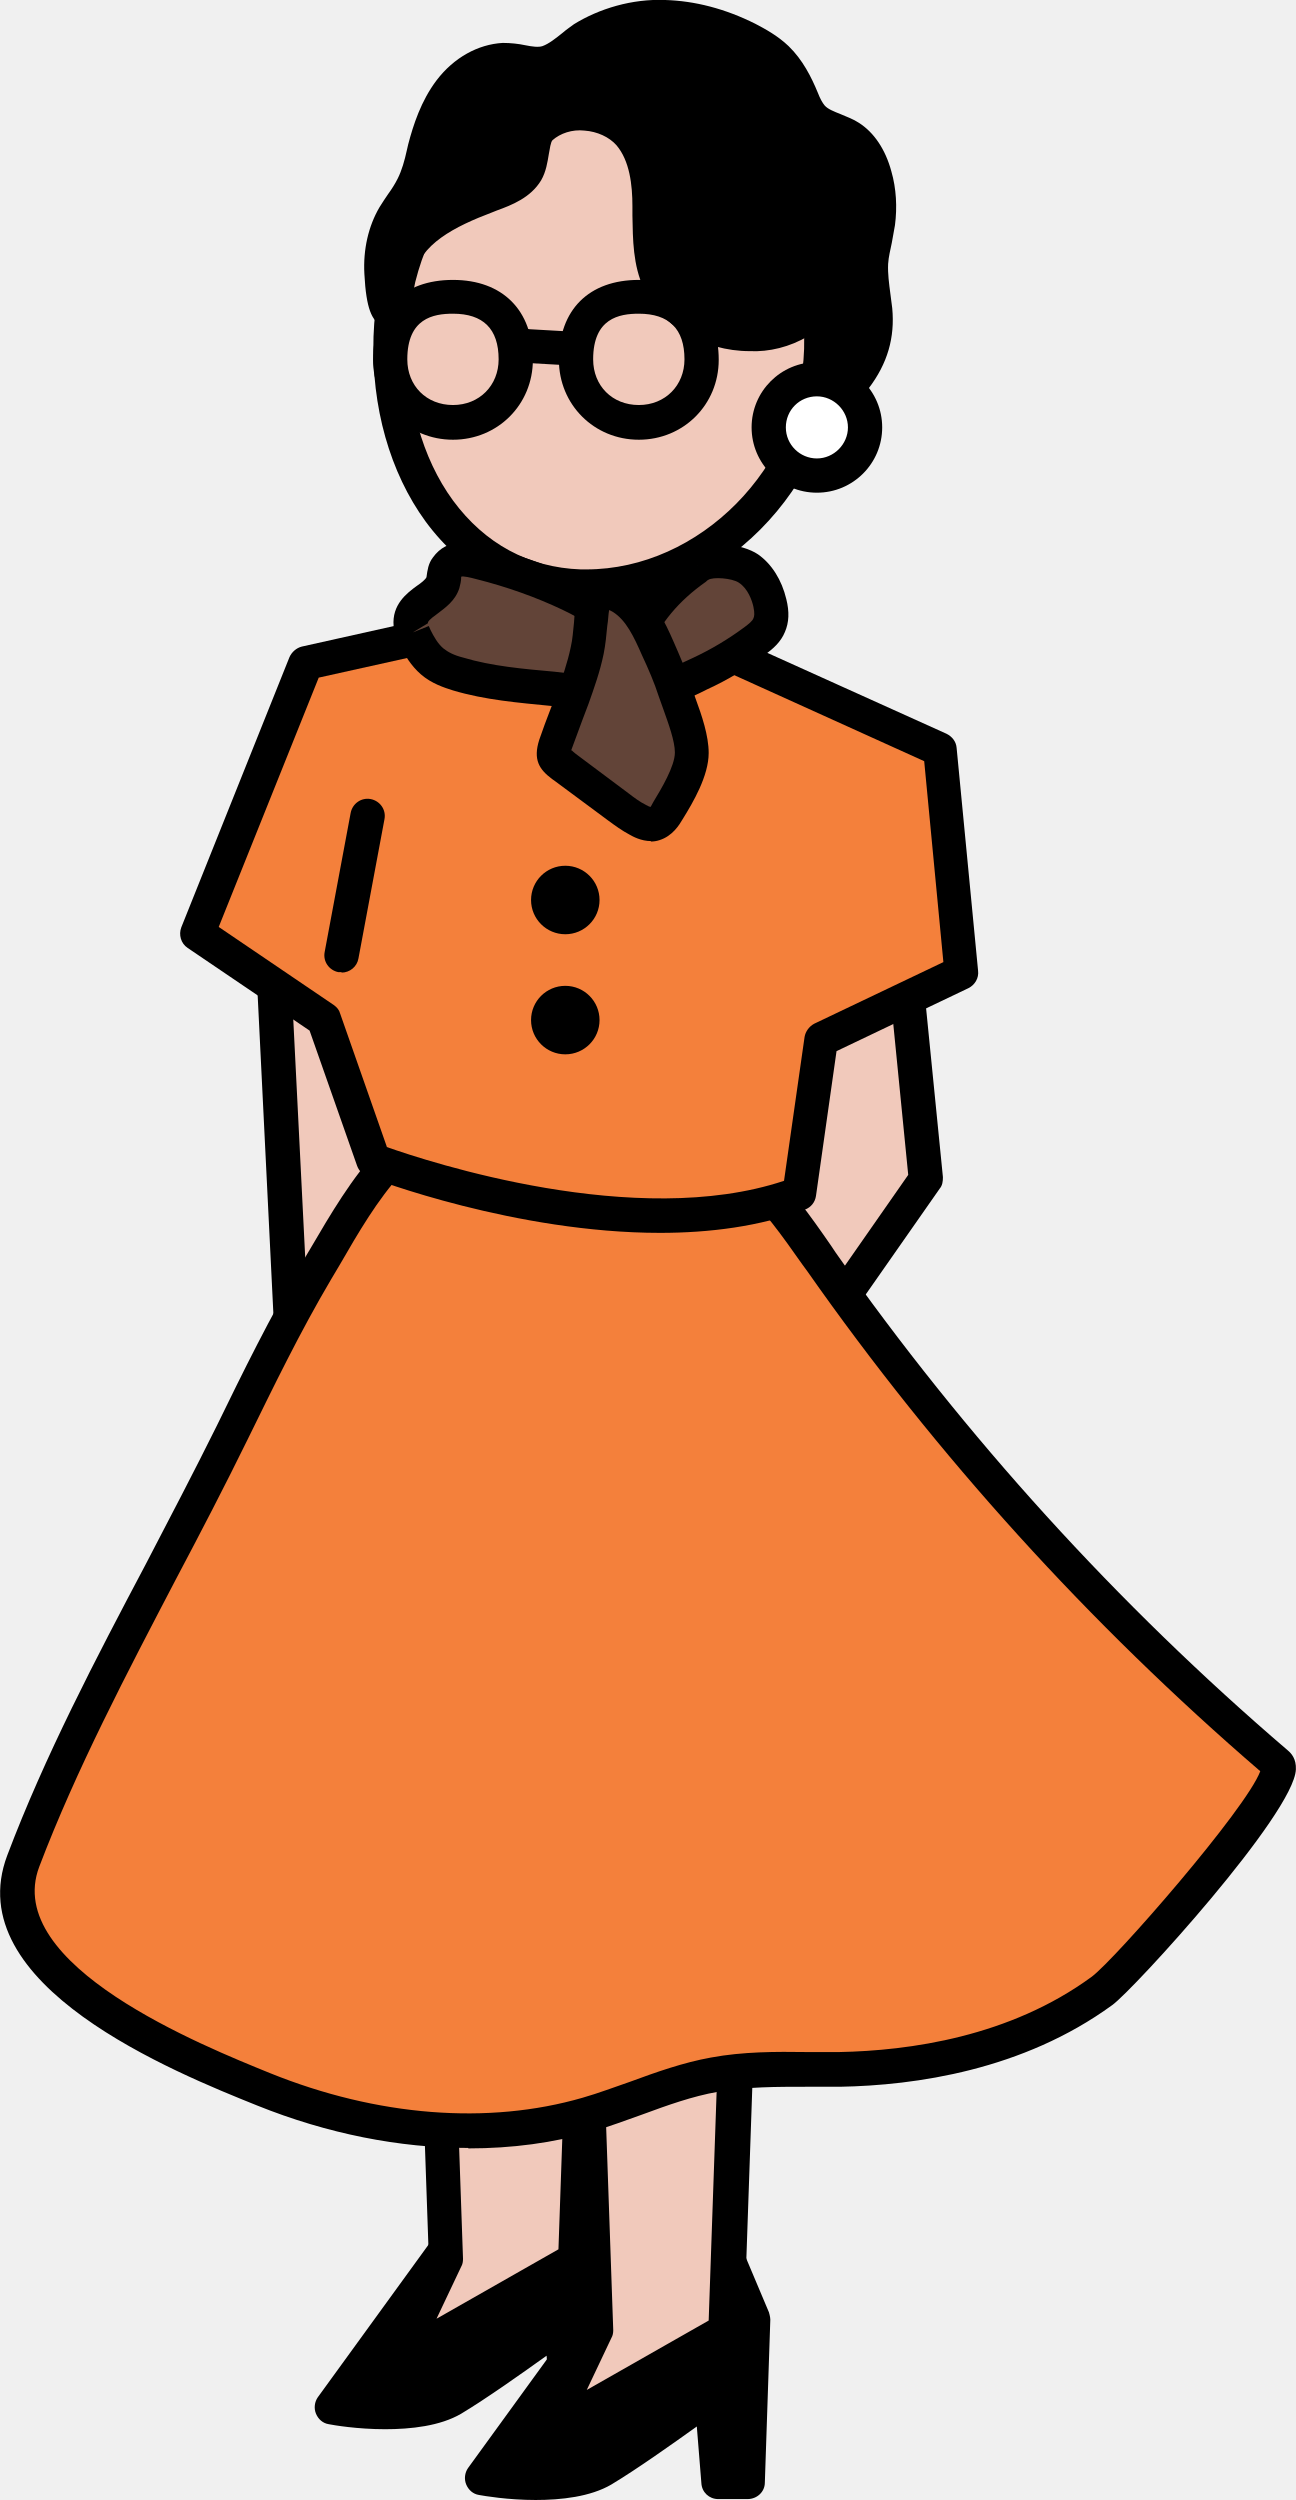
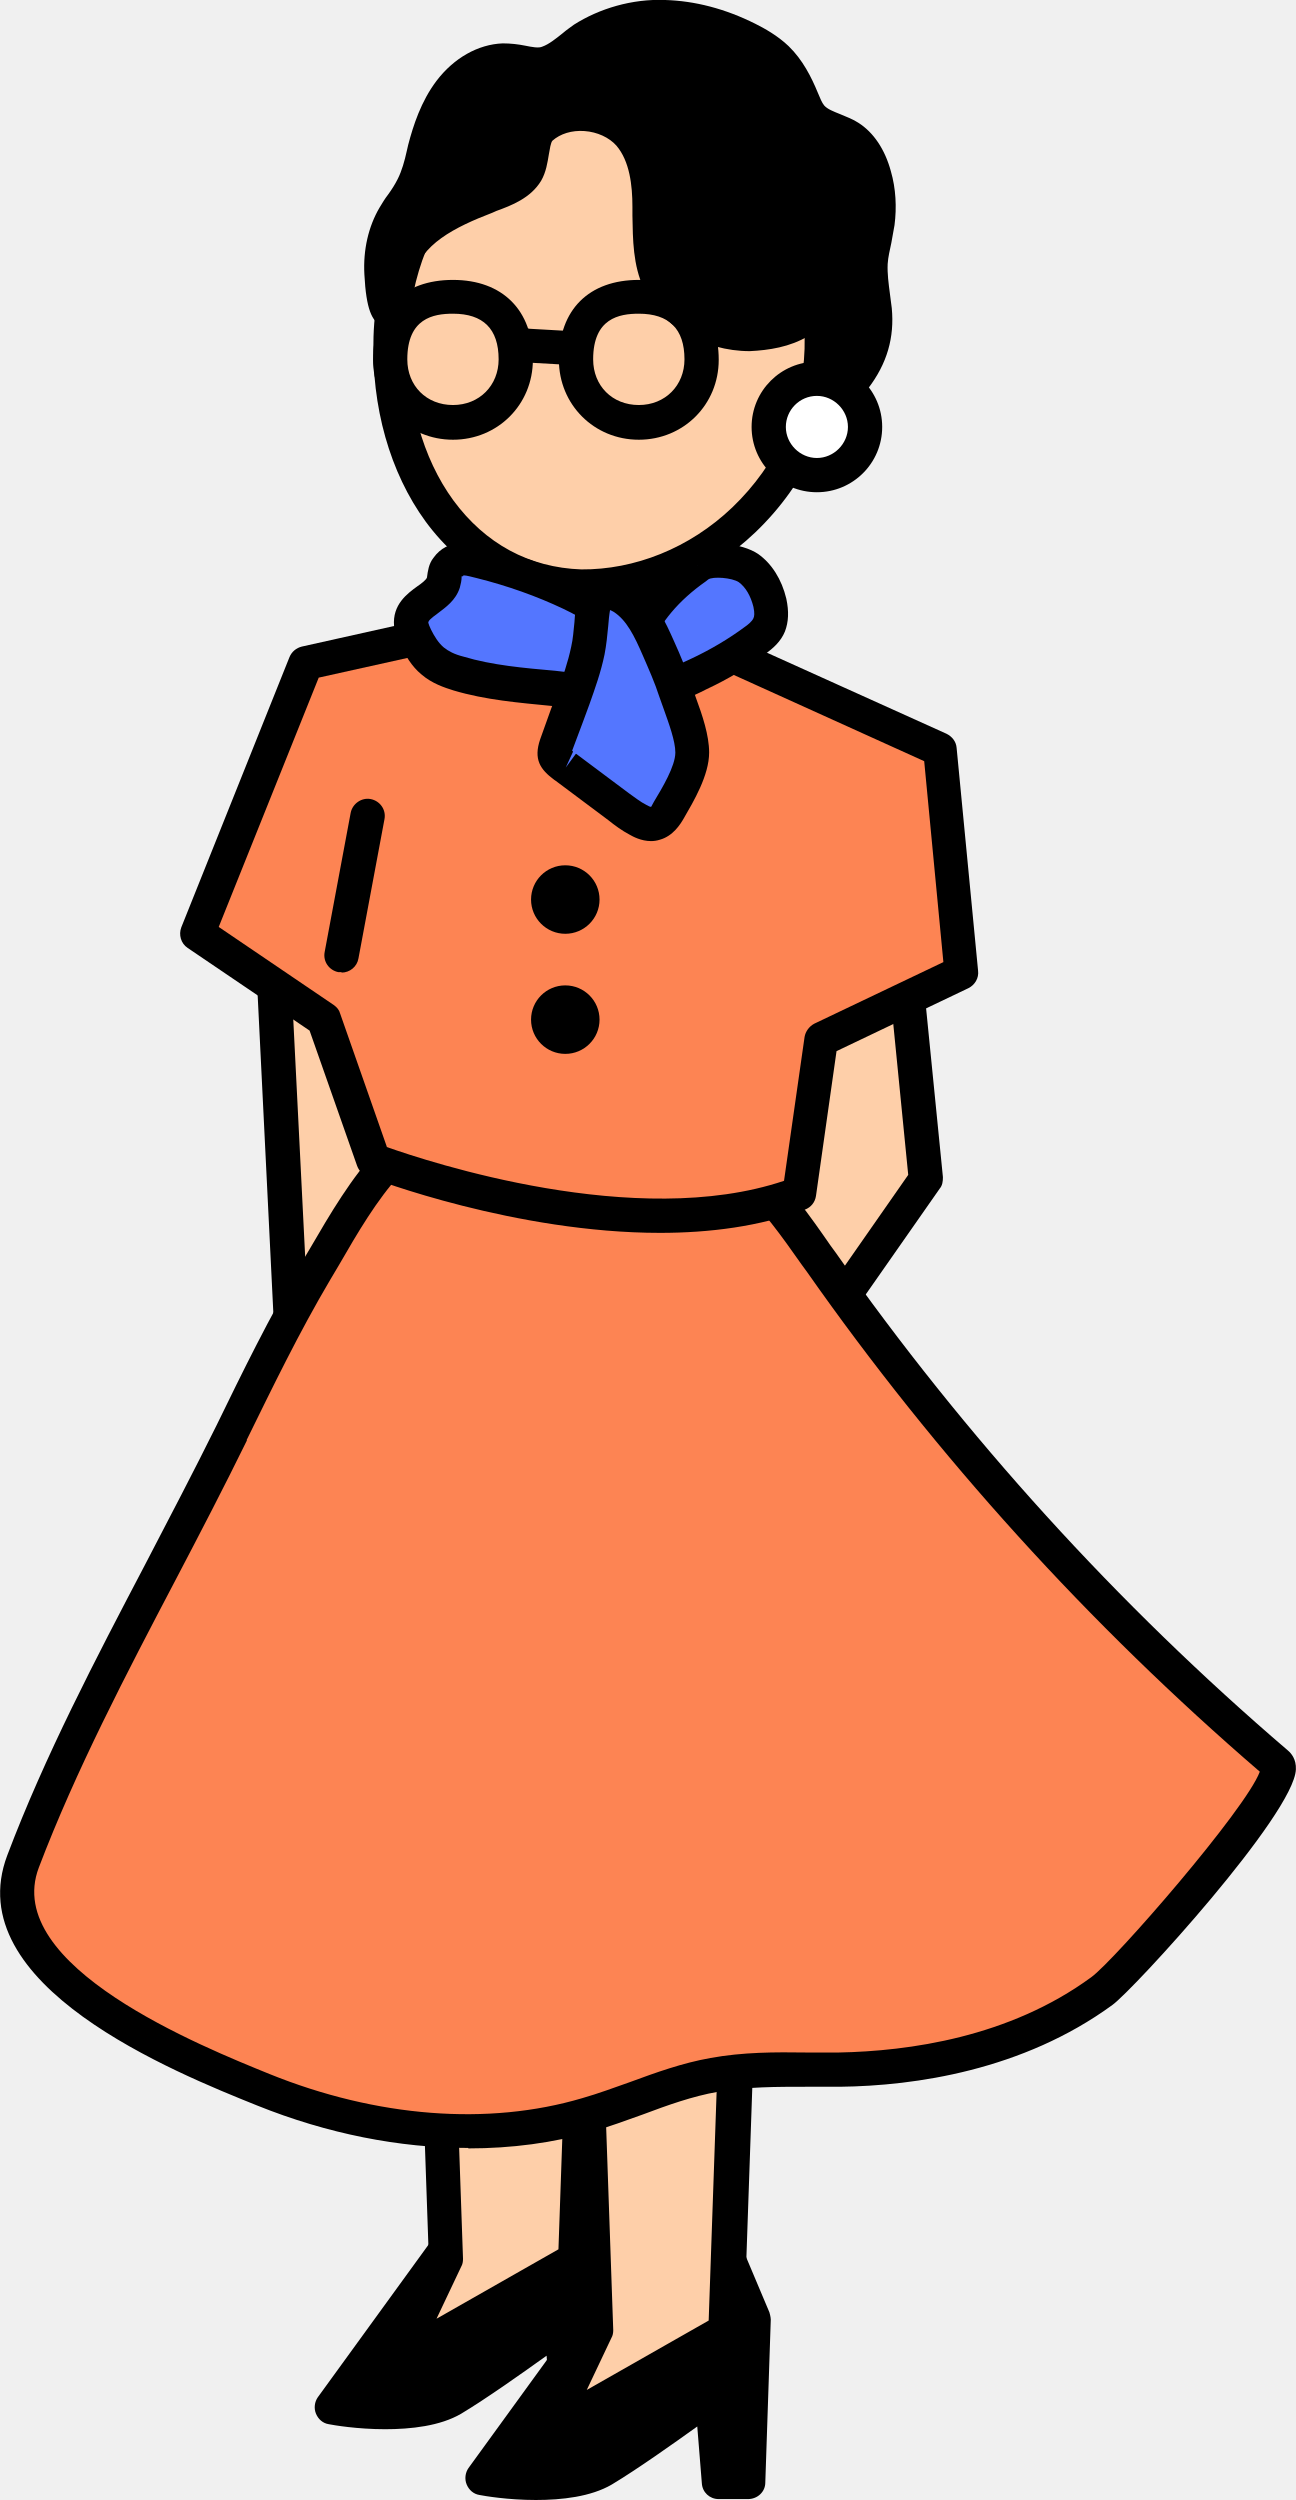
<svg xmlns="http://www.w3.org/2000/svg" id="_圖層_2" data-name="圖層 2" viewBox="0 0 28.37 54.75">
  <defs>
    <style>
      .cls-1 {
-         fill: #624438;
+         fill: #000;
      }

      .cls-1, .cls-2, .cls-3, .cls-4, .cls-5 {
        stroke-width: 0px;
      }

      .cls-2 {
-         fill: #000;
+         fill: #fecfa9;
      }

      .cls-3 {
-         fill: #f4803b;
+         fill: #fff;
      }

      .cls-4 {
-         fill: #f1c9bb;
+         fill: #5476ff;
      }

      .cls-5 {
-         fill: #fff;
+         fill: #fd8453;
      }
    </style>
  </defs>
  <g id="_圖層_5" data-name="圖層 5">
    <g>
      <g>
-         <polygon class="cls-4" points="10.83 13.63 10.86 21.9 15.01 21.96 14.96 13.23 14.96 9.54 10.83 9.93 10.83 13.63" />
-         <path class="cls-2" d="M15.01,22.34h0l-4.15-.06c-.2,0-.37-.17-.37-.37l-.03-8.28h0v-3.7c0-.19.15-.35.34-.37l4.13-.39c.11,0,.21.02.29.1s.12.17.12.28v3.7l.05,8.72c0,.1-.04.2-.11.27-.07.07-.17.11-.26.11ZM11.23,21.53l3.4.05-.05-11.63-3.38.32.03,11.26Z" />
+         <polygon class="cls-2" points="10.83 13.63 10.86 21.9 15.01 21.96 14.96 13.23 14.96 9.54 10.83 9.93 10.83 13.63" />
+         <path class="cls-1" d="M15.01,22.33h0l-4.15-.06c-.2,0-.37-.17-.37-.37l-.03-8.28h0v-3.7c0-.19.15-.35.34-.37l4.13-.39c.1-.01.21.02.29.1s.12.17.12.28v3.7l.05,8.72c0,.1-.04.2-.11.27-.07.07-.17.11-.26.11ZM11.23,21.53l3.4.05-.05-11.63-3.38.32.03,11.26Z" />
      </g>
      <g>
-         <path class="cls-4" d="M8.56,7.38c-.09,2.95,1.55,5.4,4.15,5.48s5.19-2.24,5.28-5.19-1.95-5.41-4.56-5.49-4.79,2.25-4.88,5.21Z" />
-         <path class="cls-2" d="M12.84,13.23s-.1,0-.14,0c-1.35-.04-2.55-.68-3.38-1.81-.78-1.07-1.19-2.51-1.14-4.05.05-1.52.61-2.93,1.6-3.98,1-1.06,2.28-1.63,3.67-1.58,2.81.08,5.01,2.72,4.92,5.88-.09,3-2.65,5.56-5.52,5.56ZM13.3,2.54c-1.11,0-2.16.48-2.98,1.35-.86.92-1.35,2.16-1.39,3.49h0c-.04,1.38.31,2.65.99,3.58.7.95,1.66,1.47,2.8,1.51.04,0,.08,0,.12,0,2.48,0,4.69-2.23,4.77-4.83.08-2.74-1.8-5.03-4.19-5.1-.04,0-.08,0-.12,0ZM8.56,7.38h0,0Z" />
+         <path class="cls-2" d="M8.56,7.38c-.09,2.95,1.55,5.4,4.15,5.48s5.19-2.24,5.28-5.19-1.95-5.41-4.56-5.49-4.79,2.25-4.88,5.21Z" />
+         <path class="cls-1" d="M12.84,13.23s-.09,0-.14,0c-1.35-.04-2.55-.68-3.38-1.81-.78-1.07-1.19-2.51-1.14-4.05.1-3.16,2.46-5.66,5.26-5.57,1.37.04,2.63.68,3.56,1.8.92,1.11,1.4,2.55,1.35,4.07-.04,1.5-.69,2.92-1.81,3.99-1.05,1-2.39,1.57-3.71,1.57ZM13.31,2.54c-2.34,0-4.29,2.15-4.37,4.84-.04,1.38.31,2.65.99,3.58.7.95,1.66,1.47,2.8,1.51,1.16.01,2.37-.46,3.31-1.36.98-.94,1.54-2.17,1.58-3.47.04-1.34-.38-2.61-1.18-3.57-.79-.95-1.86-1.5-3.01-1.53-.04,0-.08,0-.12,0Z" />
      </g>
-       <path class="cls-2" d="M12.46,8s-.01,0-.02,0l-.88-.05c-.21-.01-.37-.19-.35-.39s.21-.39.39-.35l.88.05c.21.01.37.19.35.39-.01.2-.18.36-.37.36Z" />
+       <path class="cls-1" d="M12.46,7.99s-.01,0-.02,0l-.88-.05c-.21-.01-.37-.19-.35-.39.01-.21.19-.4.39-.35l.88.05c.21.01.37.19.35.39-.01.2-.18.36-.37.36Z" />
      <g>
        <g>
-           <path class="cls-2" d="M10.38,48.42l-3.12,4.3s1.8.32,2.65-.19,2.38-1.65,2.38-1.65l.15,1.91h.64l.12-3.57-.73-1.73-2.09.92Z" />
-           <path class="cls-2" d="M8.44,53.2c-.62,0-1.14-.09-1.24-.11-.13-.02-.23-.11-.28-.23s-.03-.26.04-.36l3.12-4.3c.04-.05.09-.1.15-.12l2.09-.92c.09-.04.2-.04.29,0,.09.04.17.11.21.2l.73,1.73s.03.1.03.16l-.12,3.57c0,.2-.17.36-.38.36h-.64c-.2,0-.36-.15-.37-.35l-.1-1.24c-.53.38-1.32.94-1.87,1.27-.46.27-1.1.34-1.67.34ZM7.94,52.43c.59.04,1.36.03,1.78-.22.83-.49,2.33-1.61,2.35-1.62.11-.08.26-.1.38-.04.12.06.21.18.22.31l.07.9.08-2.46-.55-1.3-1.65.73-2.68,3.71Z" />
+           <path class="cls-1" d="M10.38,48.42l-3.12,4.3s1.8.32,2.65-.19c.86-.51,2.38-1.65,2.38-1.65l.15,1.91h.64l.12-3.57-.73-1.73-2.09.92Z" />
+           <path class="cls-1" d="M8.44,53.2c-.62,0-1.14-.09-1.24-.11-.13-.02-.23-.11-.28-.23s-.03-.26.04-.36l3.12-4.3c.04-.05.09-.1.15-.12l2.09-.92c.09-.04.2-.04.29,0,.09.04.17.11.21.2l.73,1.73s.03.1.03.16l-.12,3.57c0,.2-.17.36-.38.36h-.64c-.2,0-.36-.15-.37-.35l-.1-1.24c-.53.38-1.32.94-1.87,1.27-.46.27-1.1.34-1.67.34ZM7.94,52.43c.59.04,1.36.03,1.78-.22.83-.49,2.33-1.61,2.35-1.62.11-.08.26-.1.38-.04.12.06.21.18.22.31l.07.9.08-2.46-.55-1.3-1.65.73-2.68,3.71Z" />
        </g>
        <g>
-           <polygon class="cls-4" points="12.61 49.49 8.72 51.7 9.76 49.49 9.16 32.19 13.21 32.19 12.61 49.49" />
-           <path class="cls-2" d="M8.72,52.07c-.09,0-.18-.03-.25-.1-.12-.11-.15-.29-.08-.43l1-2.13-.6-17.21c0-.1.03-.2.11-.27.07-.07.17-.11.27-.11h4.05c.1,0,.2.04.27.11.07.07.11.17.11.27l-.6,17.3c0,.13-.08.25-.19.31l-3.88,2.21c-.06.03-.12.05-.19.05ZM9.55,32.56l.59,16.91c0,.06-.01.12-.04.17l-.54,1.14,2.67-1.52.58-16.7h-3.27ZM12.6,49.49h0,0Z" />
+           <polygon class="cls-2" points="12.61 49.49 8.72 51.7 9.76 49.49 9.16 32.19 13.21 32.19 12.61 49.49" />
+           <path class="cls-1" d="M8.72,52.07c-.09,0-.18-.03-.25-.1-.12-.11-.15-.29-.08-.43l1-2.13-.6-17.21c0-.1.03-.2.11-.27.07-.07.17-.11.27-.11h4.05c.1,0,.2.04.27.11.07.07.11.17.11.27l-.6,17.3c0,.13-.08.25-.19.31l-3.88,2.21c-.06.03-.12.05-.19.05ZM9.55,32.56l.59,16.91c0,.06-.01.12-.04.17l-.54,1.14,2.67-1.52.58-16.7h-3.27ZM12.61,49.48h0,0Z" />
        </g>
      </g>
      <g>
        <g>
-           <path class="cls-2" d="M13.67,49.98l-3.12,4.3s1.8.32,2.65-.19,2.38-1.65,2.38-1.65l.15,1.91h.64l.12-3.57-.73-1.73-2.09.92Z" />
-           <path class="cls-2" d="M11.74,54.75c-.62,0-1.14-.09-1.25-.11-.13-.02-.23-.11-.28-.23s-.03-.26.04-.36l3.12-4.3c.04-.05.09-.1.15-.12l2.09-.92c.09-.04.2-.04.29,0,.09.04.17.11.21.2l.73,1.73s.03.1.03.16l-.12,3.57c0,.2-.17.36-.38.36h-.64c-.2,0-.36-.15-.37-.35l-.1-1.24c-.53.38-1.32.94-1.87,1.27-.46.27-1.1.34-1.67.34ZM11.23,53.98c.59.04,1.36.03,1.79-.22.83-.49,2.33-1.61,2.35-1.63.11-.08.26-.1.38-.04.12.06.21.18.22.31l.07.9.08-2.46-.55-1.3-1.65.73-2.68,3.71Z" />
+           <path class="cls-1" d="M13.67,49.97l-3.12,4.3s1.8.32,2.65-.19,2.38-1.65,2.38-1.65l.15,1.91h.64l.12-3.57-.73-1.73-2.09.92Z" />
+           <path class="cls-1" d="M11.74,54.75c-.62,0-1.14-.09-1.24-.11-.13-.02-.23-.11-.28-.23s-.03-.26.04-.36l3.12-4.3c.04-.05.09-.1.15-.12l2.09-.92c.09-.04.2-.04.29,0,.09.04.17.11.21.2l.73,1.73s.03.1.03.16l-.12,3.57c0,.2-.17.36-.38.36h-.64c-.2,0-.36-.15-.37-.35l-.1-1.24c-.53.38-1.32.94-1.87,1.27-.46.27-1.1.34-1.67.34ZM11.23,53.98c.59.04,1.36.03,1.78-.22.83-.49,2.33-1.61,2.35-1.62.11-.08.26-.1.38-.04.12.06.21.18.22.31l.07.9.08-2.46-.55-1.3-1.65.73-2.68,3.71Z" />
        </g>
        <g>
-           <polygon class="cls-4" points="15.9 51.04 12.01 53.25 13.05 51.04 12.45 33.74 16.5 33.74 15.9 51.04" />
-           <path class="cls-2" d="M12.01,53.63c-.09,0-.18-.03-.25-.1-.12-.11-.15-.29-.08-.43l1-2.13-.6-17.21c0-.1.03-.2.11-.27.07-.07.17-.11.27-.11h4.05c.1,0,.2.04.27.11.07.07.11.17.11.27l-.6,17.3c0,.13-.08.25-.19.31l-3.88,2.21c-.06.03-.12.05-.19.05ZM12.84,34.12l.59,16.91c0,.06-.01.12-.04.17l-.54,1.14,2.67-1.52.58-16.7h-3.27ZM15.9,51.04h0,0Z" />
+           <polygon class="cls-2" points="15.9 51.04 12.01 53.25 13.05 51.04 12.45 33.74 16.5 33.74 15.9 51.04" />
+           <path class="cls-1" d="M12.01,53.63c-.09,0-.18-.03-.25-.1-.12-.11-.15-.29-.08-.43l1-2.13-.6-17.21c0-.1.03-.2.11-.27.07-.07.17-.11.27-.11h4.05c.1,0,.2.04.27.11.07.07.11.17.11.27l-.6,17.3c0,.13-.08.25-.19.31l-3.88,2.21c-.06.03-.12.05-.19.05ZM12.84,34.12l.59,16.91c0,.06-.01.12-.04.17l-.54,1.14,2.67-1.52.58-16.7h-3.27ZM15.9,51.04h0,0Z" />
        </g>
      </g>
      <g>
-         <polygon class="cls-4" points="5.93 20.12 6.37 28.82 17.89 29.26 20.28 25.84 19.71 20.12 5.93 20.12" />
-         <path class="cls-2" d="M17.89,29.63h-.01l-11.53-.44c-.19,0-.35-.16-.36-.36l-.43-8.71c0-.1.03-.2.1-.28s.17-.12.27-.12h13.78c.19,0,.35.15.37.34l.57,5.72c0,.09-.01.18-.07.25l-2.39,3.42c-.07.1-.19.16-.31.16ZM6.72,28.46l10.98.41,2.19-3.14-.52-5.25H6.33l.4,7.97Z" />
+         <polygon class="cls-2" points="5.93 20.11 6.37 28.82 17.89 29.26 20.28 25.84 19.71 20.11 5.93 20.11" />
+         <path class="cls-1" d="M17.89,29.63h-.01l-11.53-.44c-.19,0-.35-.16-.36-.36l-.43-8.71c0-.1.03-.2.1-.28s.17-.12.27-.12h13.78c.19,0,.35.15.37.34l.57,5.72c0,.09-.01.18-.07.25l-2.39,3.42c-.07.1-.19.16-.31.16ZM6.72,28.46l10.98.41,2.19-3.14-.52-5.25H6.33l.4,7.97Z" />
      </g>
      <g>
-         <path class="cls-3" d="M5.08,31.37c-1.5,3.08-3.35,6.18-4.57,9.38-.93,2.45,3.44,4.27,5.26,5,2.24.9,4.78,1.22,7.1.55.93-.27,1.82-.7,2.77-.87.9-.17,1.83-.1,2.74-.12,2-.03,4.11-.53,5.74-1.72.55-.4,4.27-4.61,3.83-4.98-3.76-3.23-7.12-6.92-9.97-10.98-.48-.69-.95-1.39-1.58-1.94-1.55-1.38-3.75-1.61-5.74-1.4s-2.84,2.02-3.74,3.56c-.68,1.15-1.26,2.34-1.84,3.54Z" />
-         <path class="cls-2" d="M10.25,47.04c-1.5,0-3.08-.31-4.62-.93-1.79-.72-6.55-2.63-5.47-5.48.82-2.17,1.94-4.31,3.03-6.37.53-1.02,1.06-2.03,1.56-3.04h0c.57-1.17,1.17-2.39,1.86-3.56l.19-.32c.88-1.5,1.87-3.21,3.84-3.42,1.77-.19,4.26-.08,6.03,1.5.61.54,1.08,1.21,1.53,1.86l.1.15c2.83,4.03,6.17,7.71,9.91,10.91.07.06.18.18.17.41-.04.97-3.56,4.83-4.02,5.16-1.96,1.43-4.32,1.76-5.96,1.79-.24,0-.48,0-.71,0-.69,0-1.33,0-1.97.11-.56.1-1.09.29-1.66.5-.36.13-.72.26-1.08.37-.86.25-1.77.37-2.72.37ZM11.89,24.59c-.42,0-.82.03-1.18.06-1.59.17-2.45,1.63-3.27,3.05l-.19.32c-.68,1.15-1.26,2.35-1.83,3.51h0c-.5,1.02-1.03,2.04-1.57,3.06-1.07,2.05-2.18,4.16-2.99,6.29-.82,2.16,3.6,3.93,5.05,4.52,2.35.95,4.78,1.14,6.85.54.35-.1.69-.23,1.04-.35.57-.21,1.16-.42,1.77-.53.7-.13,1.42-.13,2.11-.12.23,0,.47,0,.7,0,1.53-.03,3.73-.33,5.53-1.65.51-.38,3.38-3.67,3.69-4.5-3.74-3.22-7.08-6.9-9.92-10.95l-.11-.15c-.43-.61-.87-1.24-1.42-1.73-1.21-1.08-2.84-1.38-4.27-1.38ZM5.08,31.37h0,0Z" />
+         <path class="cls-5" d="M5.08,31.37c-1.5,3.08-3.35,6.18-4.57,9.38-.93,2.45,3.44,4.27,5.26,5,2.24.9,4.78,1.22,7.1.55.93-.27,1.82-.7,2.77-.87.9-.17,1.83-.1,2.74-.12,2-.03,4.11-.53,5.74-1.72.55-.4,4.27-4.61,3.83-4.98-3.76-3.23-7.12-6.92-9.97-10.98-.48-.69-.95-1.39-1.58-1.94-1.55-1.38-3.75-1.61-5.74-1.4s-2.84,2.02-3.74,3.56c-.68,1.15-1.26,2.34-1.84,3.54Z" />
+         <path class="cls-1" d="M10.25,47.04c-1.5,0-3.08-.31-4.62-.93-1.79-.72-6.55-2.63-5.47-5.48.82-2.17,1.94-4.31,3.02-6.37.53-1.02,1.06-2.03,1.56-3.04h0c.57-1.17,1.16-2.38,1.86-3.56l.19-.32c.88-1.51,1.87-3.21,3.84-3.42,1.77-.19,4.26-.08,6.03,1.5.61.54,1.08,1.21,1.53,1.86l.11.15c2.83,4.03,6.17,7.71,9.91,10.91.07.06.18.19.17.41-.04.98-3.56,4.83-4.02,5.16-1.96,1.43-4.32,1.77-5.96,1.79-.24,0-.48,0-.71,0-.69,0-1.33,0-1.97.11-.56.1-1.09.29-1.65.5-.36.13-.72.26-1.09.37-.86.25-1.78.37-2.72.37ZM5.41,31.54c-.5,1.02-1.03,2.04-1.57,3.07-1.07,2.04-2.18,4.16-2.99,6.29-.82,2.16,3.6,3.93,5.05,4.52,2.35.95,4.79,1.14,6.85.53.35-.1.7-.23,1.04-.35.57-.21,1.15-.42,1.77-.53.71-.13,1.42-.13,2.11-.12.23,0,.46,0,.7,0,1.53-.03,3.73-.33,5.53-1.65.51-.37,3.38-3.67,3.69-4.5-3.74-3.22-7.08-6.9-9.92-10.95l-.11-.15c-.43-.61-.87-1.24-1.42-1.73-1.57-1.39-3.83-1.48-5.45-1.31-1.59.17-2.45,1.63-3.27,3.05l-.19.32c-.68,1.15-1.26,2.35-1.83,3.51h0Z" />
      </g>
      <g>
-         <path class="cls-3" d="M14.72,13.77l-2.11.91-1.73-1.08-4.17.93-2.37,5.92,2.77,1.88,1.08,3.08s5.55,2.15,9.34.73l.48-3.37,3.07-1.47-.47-4.88-5.87-2.65Z" />
-         <path class="cls-2" d="M14.46,27c-3.16,0-6.25-1.17-6.42-1.24-.1-.04-.18-.12-.22-.23l-1.04-2.96-2.67-1.81c-.15-.1-.2-.29-.14-.45l2.37-5.92c.05-.11.15-.2.27-.23l4.17-.93c.09-.02.2,0,.28.05l1.57.97,1.93-.83c.1-.04.21-.04.3,0l5.87,2.65c.12.06.21.17.22.31l.47,4.88c.02.16-.07.31-.21.38l-2.89,1.38-.45,3.17c-.02.14-.11.25-.24.3-.99.37-2.09.51-3.18.51ZM8.47,25.12c.91.32,5.46,1.82,8.7.74l.45-3.15c.02-.12.1-.23.21-.29l2.83-1.35-.42-4.4-5.52-2.5-1.96.85c-.11.05-.24.04-.35-.03l-1.6-1-3.83.85-2.19,5.46,2.52,1.71c.07.05.12.11.14.19l1.02,2.91Z" />
+         <path class="cls-5" d="M14.72,13.77l-2.11.91-1.73-1.08-4.17.93-2.37,5.92,2.77,1.88,1.08,3.08s5.55,2.15,9.34.73l.48-3.37,3.07-1.47-.47-4.88-5.87-2.65Z" />
+         <path class="cls-1" d="M14.46,27c-3.16,0-6.25-1.17-6.42-1.24-.1-.04-.18-.12-.22-.23l-1.04-2.96-2.67-1.81c-.15-.1-.2-.29-.14-.45l2.37-5.92c.05-.12.15-.2.27-.23l4.17-.93c.09-.02.2,0,.28.05l1.57.97,1.93-.83c.1-.04.21-.04.3,0l5.87,2.65c.12.06.21.17.22.31l.47,4.88c.02.16-.07.31-.21.38l-2.89,1.38-.45,3.17c-.02.14-.11.25-.24.3-.99.37-2.09.51-3.18.51ZM8.47,25.12c.91.32,5.46,1.83,8.7.74l.45-3.15c.02-.12.1-.23.21-.29l2.83-1.35-.42-4.4-5.52-2.5-1.96.85c-.11.05-.24.04-.35-.03l-1.6-1-3.83.85-2.19,5.46,2.52,1.71c.07.05.12.11.14.19l1.02,2.91Z" />
      </g>
      <g>
-         <path class="cls-4" d="M11.3,7.87c0,.76-.59,1.38-1.38,1.38s-1.38-.62-1.38-1.38.37-1.38,1.38-1.38,1.38.62,1.38,1.38Z" />
-         <path class="cls-2" d="M9.92,9.63c-.98,0-1.75-.77-1.75-1.75,0-1.1.66-1.75,1.75-1.75s1.75.67,1.75,1.75c0,.98-.77,1.75-1.75,1.75ZM9.92,6.87c-.43,0-1,.1-1,1,0,.58.42,1,1,1s1-.43,1-1c0-.67-.34-1-1-1Z" />
+         <path class="cls-2" d="M11.3,7.87c0,.76-.59,1.38-1.38,1.38s-1.38-.62-1.38-1.38.37-1.38,1.38-1.38,1.38.62,1.38,1.38Z" />
+         <path class="cls-1" d="M9.92,9.63c-.98,0-1.75-.77-1.75-1.75,0-1.1.66-1.75,1.75-1.75s1.75.67,1.75,1.75c0,.98-.77,1.75-1.75,1.75ZM9.92,6.87c-.43,0-1,.1-1,1,0,.58.42,1,1,1s1-.43,1-1c0-.67-.34-1-1-1Z" />
      </g>
      <g>
-         <path class="cls-4" d="M15.37,7.87c0,.76-.59,1.38-1.38,1.38s-1.38-.62-1.38-1.38.37-1.38,1.38-1.38,1.38.62,1.38,1.38Z" />
-         <path class="cls-2" d="M13.99,9.63c-.98,0-1.75-.77-1.75-1.75,0-1.1.66-1.75,1.75-1.75s1.75.67,1.75,1.75c0,.98-.77,1.75-1.75,1.75ZM13.99,6.87c-.43,0-1,.1-1,1,0,.58.42,1,1,1s1-.43,1-1c0-.67-.34-1-1-1Z" />
+         <path class="cls-2" d="M15.37,7.87c0,.76-.59,1.38-1.38,1.38s-1.38-.62-1.38-1.38.37-1.38,1.38-1.38,1.38.62,1.38,1.38Z" />
+         <path class="cls-1" d="M13.99,9.63c-.98,0-1.75-.77-1.75-1.75,0-1.1.66-1.75,1.75-1.75s1.75.67,1.75,1.75c0,.98-.77,1.75-1.75,1.75ZM13.99,6.87c-.43,0-1,.1-1,1,0,.58.42,1,1,1s1-.43,1-1c0-.67-.34-1-1-1Z" />
      </g>
      <g>
-         <path class="cls-2" d="M13.78,2.95c.37.42.43,1.02.44,1.58s-.02,1.14.22,1.64c.34.73,1.18,1.14,1.98,1.15.63,0,1.31-.25,1.61-.8.11.91.02,1.84-.26,2.7.34-.29.67-.58.94-.93.34-.45.5-.93.44-1.49-.04-.35-.11-.69-.09-1.04.02-.29.11-.58.15-.87.05-.34.02-.7-.07-1.03-.09-.33-.26-.66-.55-.84-.27-.17-.62-.22-.83-.45-.1-.11-.15-.24-.21-.38-.14-.33-.31-.65-.56-.89-.18-.18-.41-.31-.63-.42-.56-.28-1.18-.47-1.81-.48s-1.27.15-1.78.51c-.25.17-.48.42-.78.52-.31.11-.65-.07-.98-.05-.46.02-.89.31-1.17.67s-.44.82-.56,1.27c-.07.28-.14.56-.26.82-.12.23-.29.43-.42.66-.21.37-.3.81-.27,1.23,0,.09.04.92.24.83.13-.06.09-.68.11-.82.17-.94,1.15-1.38,1.95-1.69.33-.13.7-.24.89-.54s.07-.75.33-.97c.53-.48,1.47-.39,1.93.14Z" />
-         <path class="cls-2" d="M17.77,9.59c-.07,0-.14-.02-.21-.06-.14-.09-.2-.27-.15-.43.18-.56.28-1.15.29-1.74-.4.24-.86.35-1.28.33-1.01,0-1.95-.56-2.32-1.37-.24-.52-.24-1.07-.25-1.6v-.2c0-.47-.06-1-.35-1.34h0c-.16-.18-.42-.3-.7-.32-.27-.03-.53.06-.7.21-.04.04-.06.19-.08.3-.03.18-.06.39-.17.58-.23.38-.64.54-.97.66l-.1.04c-.82.31-1.59.7-1.71,1.4,0,.03,0,.09,0,.16,0,.41-.02.79-.31.93-.11.05-.31.05-.42-.02-.19-.11-.32-.34-.36-1.12-.03-.54.09-1.05.33-1.46.06-.1.13-.2.19-.29.08-.11.15-.22.21-.34.09-.18.15-.39.2-.62l.03-.13c.11-.42.28-.95.62-1.4.38-.5.91-.79,1.45-.82.18,0,.35.02.49.05.15.03.29.05.38.02.14-.05.29-.17.44-.29.08-.07.17-.13.25-.19C13.12.19,13.84-.03,14.57,0c.65.02,1.31.19,1.97.52.21.11.49.26.73.49.31.3.5.68.64,1.02.05.13.1.22.15.28.07.08.2.13.35.19.14.06.28.11.4.19.33.21.58.58.71,1.06.11.38.13.79.08,1.18-.02.13-.05.26-.07.39-.03.15-.07.3-.08.46-.01.21.02.43.05.66.01.1.03.21.04.31.06.64-.1,1.21-.52,1.76-.29.38-.65.69-.99.99-.07.06-.16.09-.25.09ZM18.03,6.14s.05,0,.07,0c.16.03.28.16.3.32.07.53.07,1.07,0,1.6,0,0,0,0,.01-.01.3-.4.41-.78.37-1.23,0-.1-.02-.19-.04-.29-.04-.26-.07-.53-.05-.81.01-.19.05-.38.09-.56.02-.11.05-.22.06-.34.04-.29.02-.59-.06-.88-.06-.21-.17-.49-.4-.63-.08-.05-.18-.09-.28-.13-.21-.08-.44-.18-.63-.39-.13-.15-.2-.31-.26-.45-.12-.29-.27-.59-.49-.8-.13-.12-.29-.23-.54-.36-.56-.28-1.11-.43-1.65-.44-.58-.04-1.14.14-1.56.44-.07.05-.14.11-.21.16-.18.15-.39.31-.65.41-.28.1-.56.05-.78,0-.12-.02-.23-.05-.32-.04-.31.02-.65.21-.89.53-.26.34-.4.79-.49,1.13l-.03.13c-.06.25-.13.51-.26.77-.07.15-.17.29-.26.42.47-.38,1.05-.6,1.41-.74l.1-.04c.26-.1.5-.19.6-.35.04-.06.06-.18.07-.3.04-.24.08-.54.32-.75.32-.29.78-.43,1.25-.4.48.03.93.24,1.22.58h0c.45.52.52,1.21.53,1.82v.2c0,.47,0,.92.18,1.29.29.64,1.04.93,1.65.93h.02c.44,0,1.02-.16,1.26-.6.07-.12.19-.2.33-.2Z" />
+         <path class="cls-1" d="M13.78,2.95c.37.42.43,1.02.44,1.58s-.02,1.14.22,1.64c.34.73,1.18,1.14,1.98,1.15.63,0,1.31-.25,1.61-.8.11.91.02,1.84-.26,2.7.34-.29.67-.58.94-.93.34-.45.5-.93.44-1.49-.04-.35-.11-.69-.09-1.04.02-.29.11-.58.15-.87.05-.34.02-.7-.07-1.03-.09-.33-.26-.66-.55-.84-.27-.17-.62-.22-.83-.45-.1-.11-.15-.24-.21-.38-.14-.33-.31-.65-.56-.89-.18-.18-.41-.31-.63-.42-.56-.28-1.18-.47-1.81-.48s-1.27.15-1.78.51c-.25.17-.48.42-.78.52-.31.11-.65-.07-.98-.05-.46.02-.89.31-1.17.67s-.44.82-.56,1.27c-.07.28-.14.56-.26.82-.12.23-.29.43-.42.66-.21.37-.3.81-.27,1.23,0,.09.04.92.24.83.13-.06.09-.68.11-.82.17-.94,1.15-1.38,1.95-1.69.33-.13.7-.24.89-.54s.07-.75.33-.97c.53-.48,1.47-.39,1.93.14Z" />
+         <path class="cls-1" d="M17.77,9.59c-.07,0-.14-.02-.21-.06-.14-.09-.2-.27-.15-.43.18-.56.28-1.15.29-1.74-.4.24-.86.31-1.28.33-1.01,0-1.95-.56-2.32-1.37-.24-.52-.24-1.07-.25-1.6v-.19c0-.47-.06-1-.35-1.34h0c-.16-.18-.42-.3-.7-.32-.28-.02-.53.06-.7.21-.04.04-.06.19-.08.3-.03.18-.06.39-.17.58-.23.38-.65.54-.98.66l-.09.04c-.81.31-1.59.7-1.71,1.4,0,.03,0,.09,0,.16,0,.4-.02.79-.31.93-.11.06-.31.05-.42-.02-.19-.11-.32-.34-.36-1.12-.03-.54.09-1.05.33-1.46.06-.1.12-.2.19-.29.08-.11.15-.22.21-.34.09-.18.15-.39.2-.62l.03-.13c.11-.42.28-.95.62-1.4.38-.5.91-.8,1.45-.82.18,0,.34.02.49.05.15.03.3.06.38.02.14-.05.29-.17.44-.29.08-.07.17-.13.25-.19C13.12.19,13.84-.03,14.57,0c.65.02,1.31.19,1.97.52.2.1.49.26.73.49.31.3.5.68.64,1.02.05.12.09.22.14.28.07.08.2.13.35.19.14.06.28.11.4.19.33.21.58.58.71,1.06.11.38.13.79.08,1.18-.02.13-.05.26-.07.39-.03.15-.07.3-.08.46-.01.21.02.43.05.66.01.1.03.21.04.31.06.64-.1,1.21-.52,1.76-.29.39-.67.71-1,.99-.07.06-.16.09-.24.09ZM18.03,6.14s.05,0,.07,0c.16.03.28.16.3.32.07.53.07,1.07,0,1.6,0,0,0,0,.01-.01.3-.4.42-.78.37-1.23,0-.1-.02-.19-.04-.29-.04-.26-.07-.53-.05-.81.01-.19.05-.38.09-.56.02-.11.05-.22.06-.34.04-.29.02-.6-.06-.88-.06-.21-.17-.49-.4-.63-.08-.05-.18-.09-.28-.13-.21-.08-.44-.18-.63-.39-.13-.15-.2-.31-.26-.46-.12-.28-.27-.58-.49-.79-.13-.12-.3-.24-.54-.36-.56-.28-1.11-.43-1.65-.44-.59-.04-1.13.14-1.56.44-.07.05-.14.11-.21.16-.18.15-.39.31-.65.41-.28.1-.55.05-.77,0-.12-.02-.22-.05-.32-.04-.31.01-.65.21-.89.53-.26.34-.4.79-.49,1.13l-.03.12c-.06.25-.13.51-.26.77-.07.15-.17.29-.26.42.47-.38,1.05-.6,1.41-.74l.1-.04c.26-.1.5-.19.6-.35.04-.06.06-.18.07-.3.04-.24.08-.54.32-.75.32-.29.77-.44,1.25-.4.48.03.93.24,1.22.58h0c.45.52.52,1.21.53,1.82v.2c0,.47,0,.92.18,1.29.29.64,1.04.93,1.65.93h.02c.44,0,1.02-.16,1.26-.6.07-.12.19-.2.33-.2Z" />
      </g>
      <g>
-         <circle class="cls-5" cx="17.89" cy="9.36" r="1.06" />
-         <path class="cls-2" d="M17.89,10.79c-.79,0-1.43-.64-1.43-1.43s.64-1.43,1.43-1.43,1.43.64,1.43,1.43-.64,1.43-1.43,1.43ZM17.89,8.68c-.38,0-.68.3-.68.68s.31.68.68.68.68-.31.68-.68-.31-.68-.68-.68Z" />
+         <circle class="cls-3" cx="17.89" cy="9.35" r="1.06" />
+         <path class="cls-1" d="M17.89,10.78c-.79,0-1.43-.64-1.43-1.43s.64-1.43,1.43-1.43,1.43.64,1.43,1.43-.64,1.43-1.43,1.43ZM17.89,8.67c-.38,0-.68.31-.68.68s.31.68.68.68.68-.31.68-.68-.31-.68-.68-.68Z" />
      </g>
      <g>
        <g>
-           <path class="cls-1" d="M9.04,13.85s.04.08.06.12c.1.19.21.37.37.51.16.14.36.22.56.28.78.23,1.63.28,2.45.36.13.01,1.42.23,1.48.08.43-1.08-.67-1.8-1.49-2.19-.62-.29-1.29-.52-1.96-.69-.25-.06-.54-.15-.73.11-.07.1-.05.23-.08.33-.13.38-.74.45-.71.92,0,.06.02.12.04.17Z" />
-           <path class="cls-2" d="M13.69,15.62c-.26,0-.62-.04-1.13-.11l-.49-.05c-.71-.07-1.45-.13-2.15-.34-.19-.06-.47-.15-.7-.35-.22-.19-.36-.43-.46-.63-.02-.05-.05-.1-.07-.15,0,0,0,0,0,0-.04-.1-.06-.19-.07-.28-.04-.47.29-.72.51-.88.09-.06.19-.14.21-.19.02-.15.04-.3.14-.43.32-.45.83-.33,1.1-.26.75.19,1.44.43,2.05.72,1.9.91,1.96,1.95,1.67,2.67-.08.21-.25.29-.62.29ZM9.39,13.71l.04.09c.07.14.16.3.28.4.1.08.23.15.43.2.63.19,1.33.25,2,.31l.52.06c.55.08.85.1,1,.11.09-.54-.36-1.06-1.35-1.53-.57-.27-1.21-.5-1.89-.67-.11-.03-.28-.07-.32-.05,0,.1-.02.17-.04.25-.09.28-.31.43-.48.56-.18.13-.21.17-.21.21l-.33.2.35-.14Z" />
+           <path class="cls-4" d="M9.04,13.85s.04.08.06.12c.1.19.21.37.37.51.16.14.36.22.56.28.78.23,1.63.28,2.45.36.13.01,1.42.23,1.48.08.43-1.08-.67-1.8-1.49-2.19-.62-.29-1.29-.52-1.96-.69-.25-.06-.54-.15-.73.11-.07.1-.05.23-.08.33-.13.38-.74.45-.71.92,0,.06.02.12.04.17Z" />
+           <path class="cls-1" d="M13.69,15.62c-.26,0-.62-.04-1.13-.11l-.48-.05c-.71-.07-1.45-.13-2.15-.34-.19-.06-.47-.15-.7-.35-.22-.18-.35-.42-.46-.63-.03-.05-.05-.1-.07-.15-.04-.1-.06-.19-.07-.28-.04-.47.29-.71.51-.87.09-.06.19-.14.21-.19.02-.15.04-.3.14-.43.32-.45.83-.33,1.1-.26.75.19,1.44.43,2.05.72,1.9.91,1.96,1.95,1.67,2.67-.08.21-.25.29-.62.29ZM10.14,12.62s-.03,0-.03,0c0,.1-.02.17-.04.25-.09.28-.31.43-.48.56-.18.13-.21.17-.21.21,0,0,.02.06.02.06l.04.09c.07.14.16.29.28.39.1.08.23.15.43.2.63.19,1.33.25,2.01.31l.52.06c.55.08.84.1,1,.11.09-.54-.36-1.06-1.35-1.53-.57-.27-1.21-.5-1.89-.67-.09-.02-.22-.06-.29-.06Z" />
        </g>
        <g>
-           <path class="cls-1" d="M15.27,12.39c.24-.18.86-.12,1.11.05s.4.46.47.76c.04.16.05.33-.01.48-.06.14-.19.25-.31.34-.37.29-.78.53-1.21.73-.36.16-.96.48-1.37.45l-.14-1.03c.41-1.11,1.34-1.69,1.46-1.78Z" />
-           <path class="cls-2" d="M14.02,15.57s-.06,0-.09,0c-.17-.02-.32-.15-.34-.32l-.14-1.03c0-.06,0-.12.02-.18.27-.75.8-1.4,1.55-1.92l.26.28-.23-.3c.41-.31,1.21-.19,1.55.04.3.21.52.56.62.98.07.28.06.51-.03.72-.09.22-.26.37-.43.49-.39.3-.82.56-1.28.77l-.14.07c-.38.18-.89.42-1.32.42ZM14.2,14.21l.08.57c.25-.07.54-.21.74-.3l.15-.07c.41-.19.79-.42,1.14-.68.08-.06.17-.13.19-.19.02-.04.03-.11,0-.25-.03-.14-.12-.4-.32-.53-.15-.1-.57-.13-.67-.06-.01,0-.05.04-.05.04-.6.42-1.01.92-1.24,1.48Z" />
+           <path class="cls-4" d="M15.27,12.39c.24-.18.86-.12,1.11.05s.4.46.47.76c.04.16.05.33-.01.48-.06.14-.19.25-.31.34-.37.29-.78.53-1.21.73-.36.16-.96.48-1.37.45l-.14-1.03c.41-1.11,1.34-1.69,1.46-1.78Z" />
+           <path class="cls-1" d="M14.02,15.57s-.06,0-.09,0c-.17-.02-.32-.15-.34-.32l-.14-1.03c0-.06,0-.12.02-.18.19-.52.61-1.27,1.55-1.93l.26.28-.23-.3c.41-.31,1.21-.19,1.55.04.3.21.52.56.62.98.06.28.05.51-.03.72-.09.22-.26.37-.43.49-.39.3-.83.56-1.28.77l-.14.07c-.38.18-.89.42-1.32.42ZM14.2,14.21l.08.57c.25-.07.54-.21.74-.3l.15-.07c.4-.19.79-.42,1.14-.68.06-.04.16-.12.19-.19.02-.04.03-.11,0-.25-.06-.24-.17-.43-.32-.54-.15-.1-.57-.13-.67-.06,0,0-.05.04-.05.04-.6.42-1.01.91-1.24,1.48Z" />
        </g>
        <g>
-           <path class="cls-1" d="M12.39,16.81c.38.28.77.57,1.15.85.14.1.28.21.43.29.11.06.25.12.37.08.13-.04.22-.16.29-.28.2-.34.52-.87.52-1.27s-.24-.96-.36-1.34c-.11-.32-.24-.63-.38-.94-.19-.42-.39-.87-.78-1.12-.11-.07-.23-.12-.36-.11s-.25.1-.27.22c-.06.35-.05.7-.13,1.05s-.19.7-.32,1.04-.26.69-.38,1.03c-.08.23-.05.29.15.44l.06.05Z" />
-           <path class="cls-2" d="M14.26,18.42c-.22,0-.4-.1-.47-.14-.17-.09-.32-.2-.47-.31l-1.16-.86s-.07-.05-.07-.05c-.28-.21-.42-.42-.28-.86.08-.23.16-.45.25-.68l.14-.36c.11-.31.23-.65.3-.99.04-.17.05-.35.07-.53.01-.17.03-.34.06-.51.05-.28.31-.51.61-.53.2-.02.39.04.59.17.49.32.74.87.92,1.28.14.32.28.64.39.98l.09.26c.14.38.29.82.29,1.2,0,.5-.34,1.08-.57,1.45-.07.12-.22.37-.51.46-.06.02-.13.03-.19.03ZM12.53,16.44s.01.01.02.02l.06.05,1.15.86c.13.1.25.19.39.26.05.03.08.04.1.04,0,0,.02-.04.06-.11.17-.28.47-.78.47-1.08,0-.25-.14-.63-.25-.94l-.1-.28c-.1-.31-.23-.61-.37-.91-.18-.41-.35-.77-.64-.95-.03-.02-.06-.03-.08-.04-.02.11-.02.23-.04.34-.02.21-.04.42-.08.62-.08.39-.21.75-.33,1.09l-.14.37c-.08.22-.16.43-.24.65,0,0,0,0,0,0Z" />
+           <path class="cls-4" d="M12.39,16.81c.38.28.77.57,1.15.85.14.1.28.21.43.29.11.06.25.12.37.08.13-.04.22-.16.29-.28.2-.34.52-.87.52-1.27s-.24-.96-.36-1.34c-.11-.32-.24-.63-.38-.94-.19-.42-.39-.87-.78-1.12-.11-.07-.23-.12-.36-.11s-.25.1-.27.22c-.06.35-.05.7-.13,1.05s-.19.7-.32,1.04-.26.69-.38,1.03c-.08.23-.05.29.15.44l.06.05Z" />
+           <path class="cls-1" d="M14.26,18.42c-.22,0-.4-.1-.47-.14-.17-.09-.32-.2-.47-.32l-1.15-.86s-.03-.02-.03-.02c-.31-.23-.46-.45-.31-.89.08-.22.16-.45.24-.67l.14-.37c.11-.31.23-.65.3-.99.04-.17.05-.35.07-.53.01-.17.03-.34.06-.51.05-.28.31-.51.61-.53.19-.02.39.04.59.17.5.32.74.88.92,1.28.15.33.28.65.39.98l.09.26c.14.38.29.82.29,1.2,0,.5-.34,1.07-.56,1.45-.07.12-.23.38-.52.46-.06.02-.13.03-.19.03ZM12.62,16.51l1.15.86c.13.09.25.19.39.26.05.03.08.04.1.04,0,0,.02-.04.06-.11.18-.3.47-.78.47-1.08,0-.25-.14-.63-.25-.94l-.1-.28c-.1-.31-.23-.6-.36-.9-.19-.44-.36-.78-.64-.96-.03-.02-.06-.03-.08-.04-.02.11-.03.23-.04.35-.02.21-.04.41-.08.62-.08.39-.21.75-.33,1.09l-.14.38c-.08.21-.16.43-.24.64h0s.01.01.02.02l-.16.35.22-.3Z" />
        </g>
      </g>
-       <circle class="cls-2" cx="12.38" cy="19.71" r=".75" />
-       <circle class="cls-2" cx="12.38" cy="22.34" r=".75" />
-       <path class="cls-2" d="M7.48,21.29s-.05,0-.07,0c-.2-.04-.34-.23-.3-.44l.57-3.05c.04-.2.23-.34.44-.3.2.04.34.23.3.44l-.57,3.05c-.03.18-.19.31-.37.31Z" />
+       <circle class="cls-1" cx="12.38" cy="19.7" r=".75" />
+       <circle class="cls-1" cx="12.38" cy="22.33" r=".75" />
+       <path class="cls-1" d="M7.48,21.29s-.05,0-.07,0c-.2-.04-.34-.23-.3-.44l.57-3.05c.04-.2.24-.34.44-.3.2.04.34.23.3.44l-.57,3.05c-.03.18-.19.31-.37.31Z" />
    </g>
  </g>
</svg>
